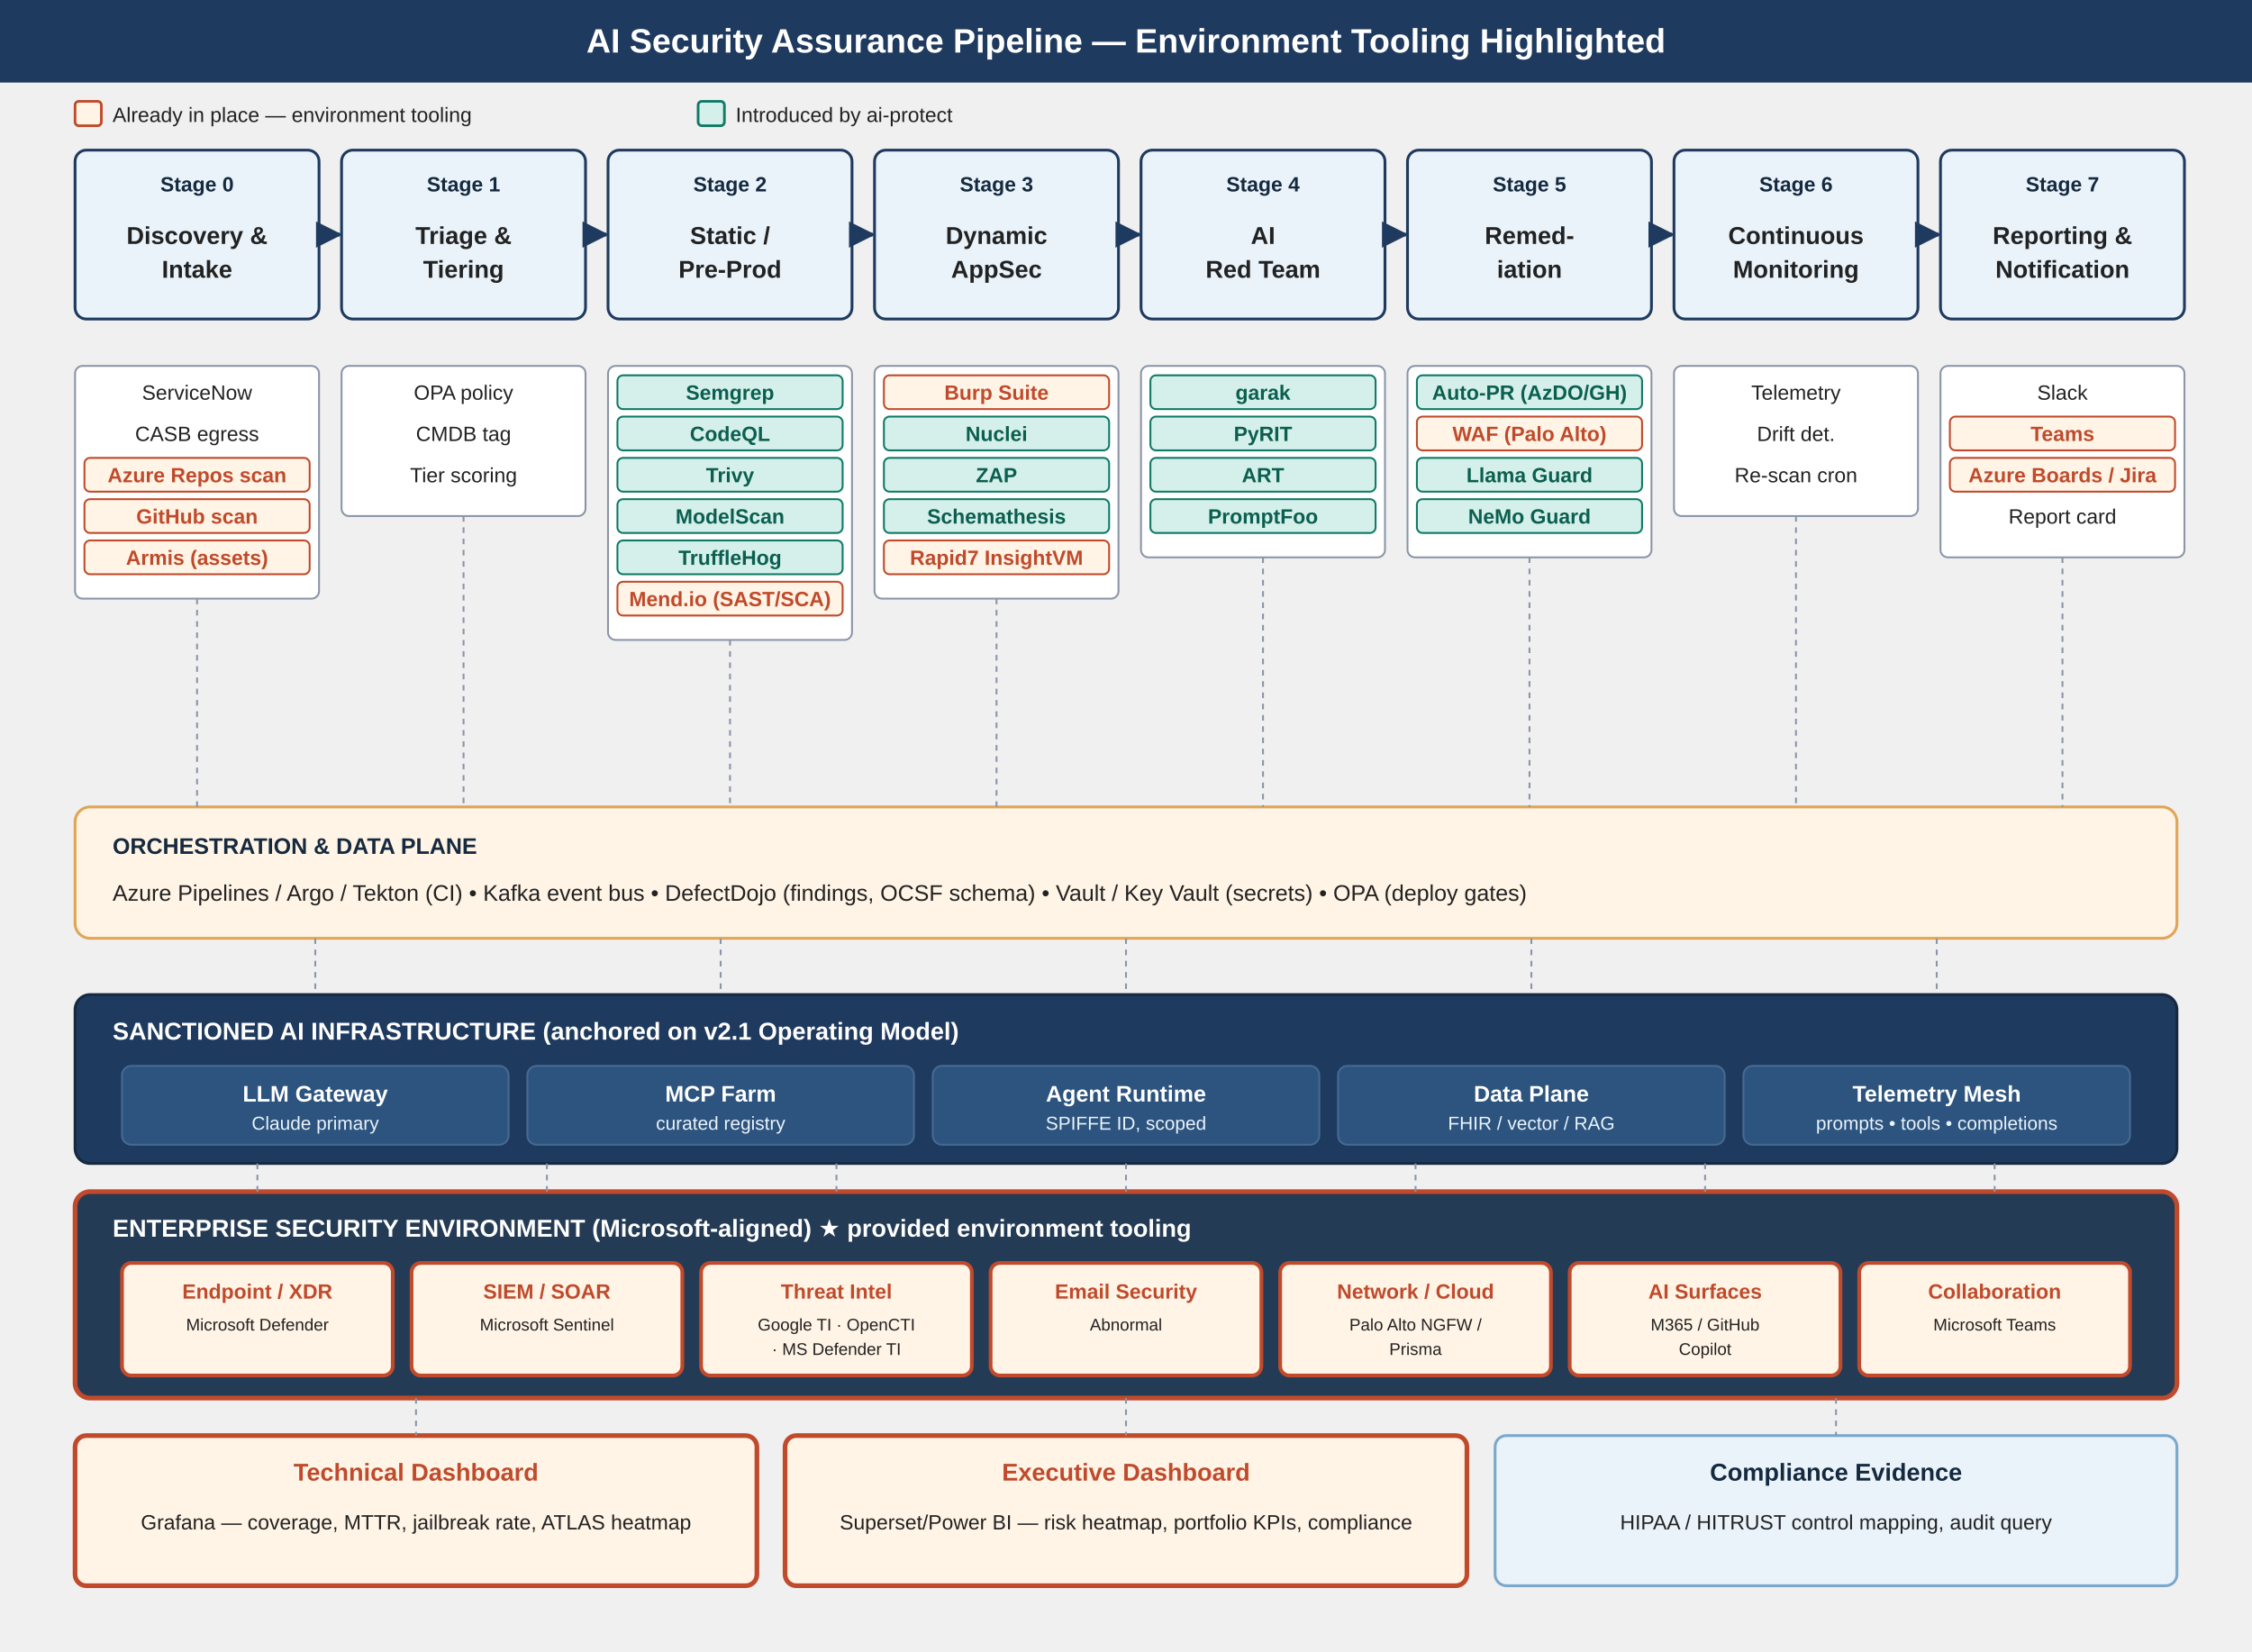
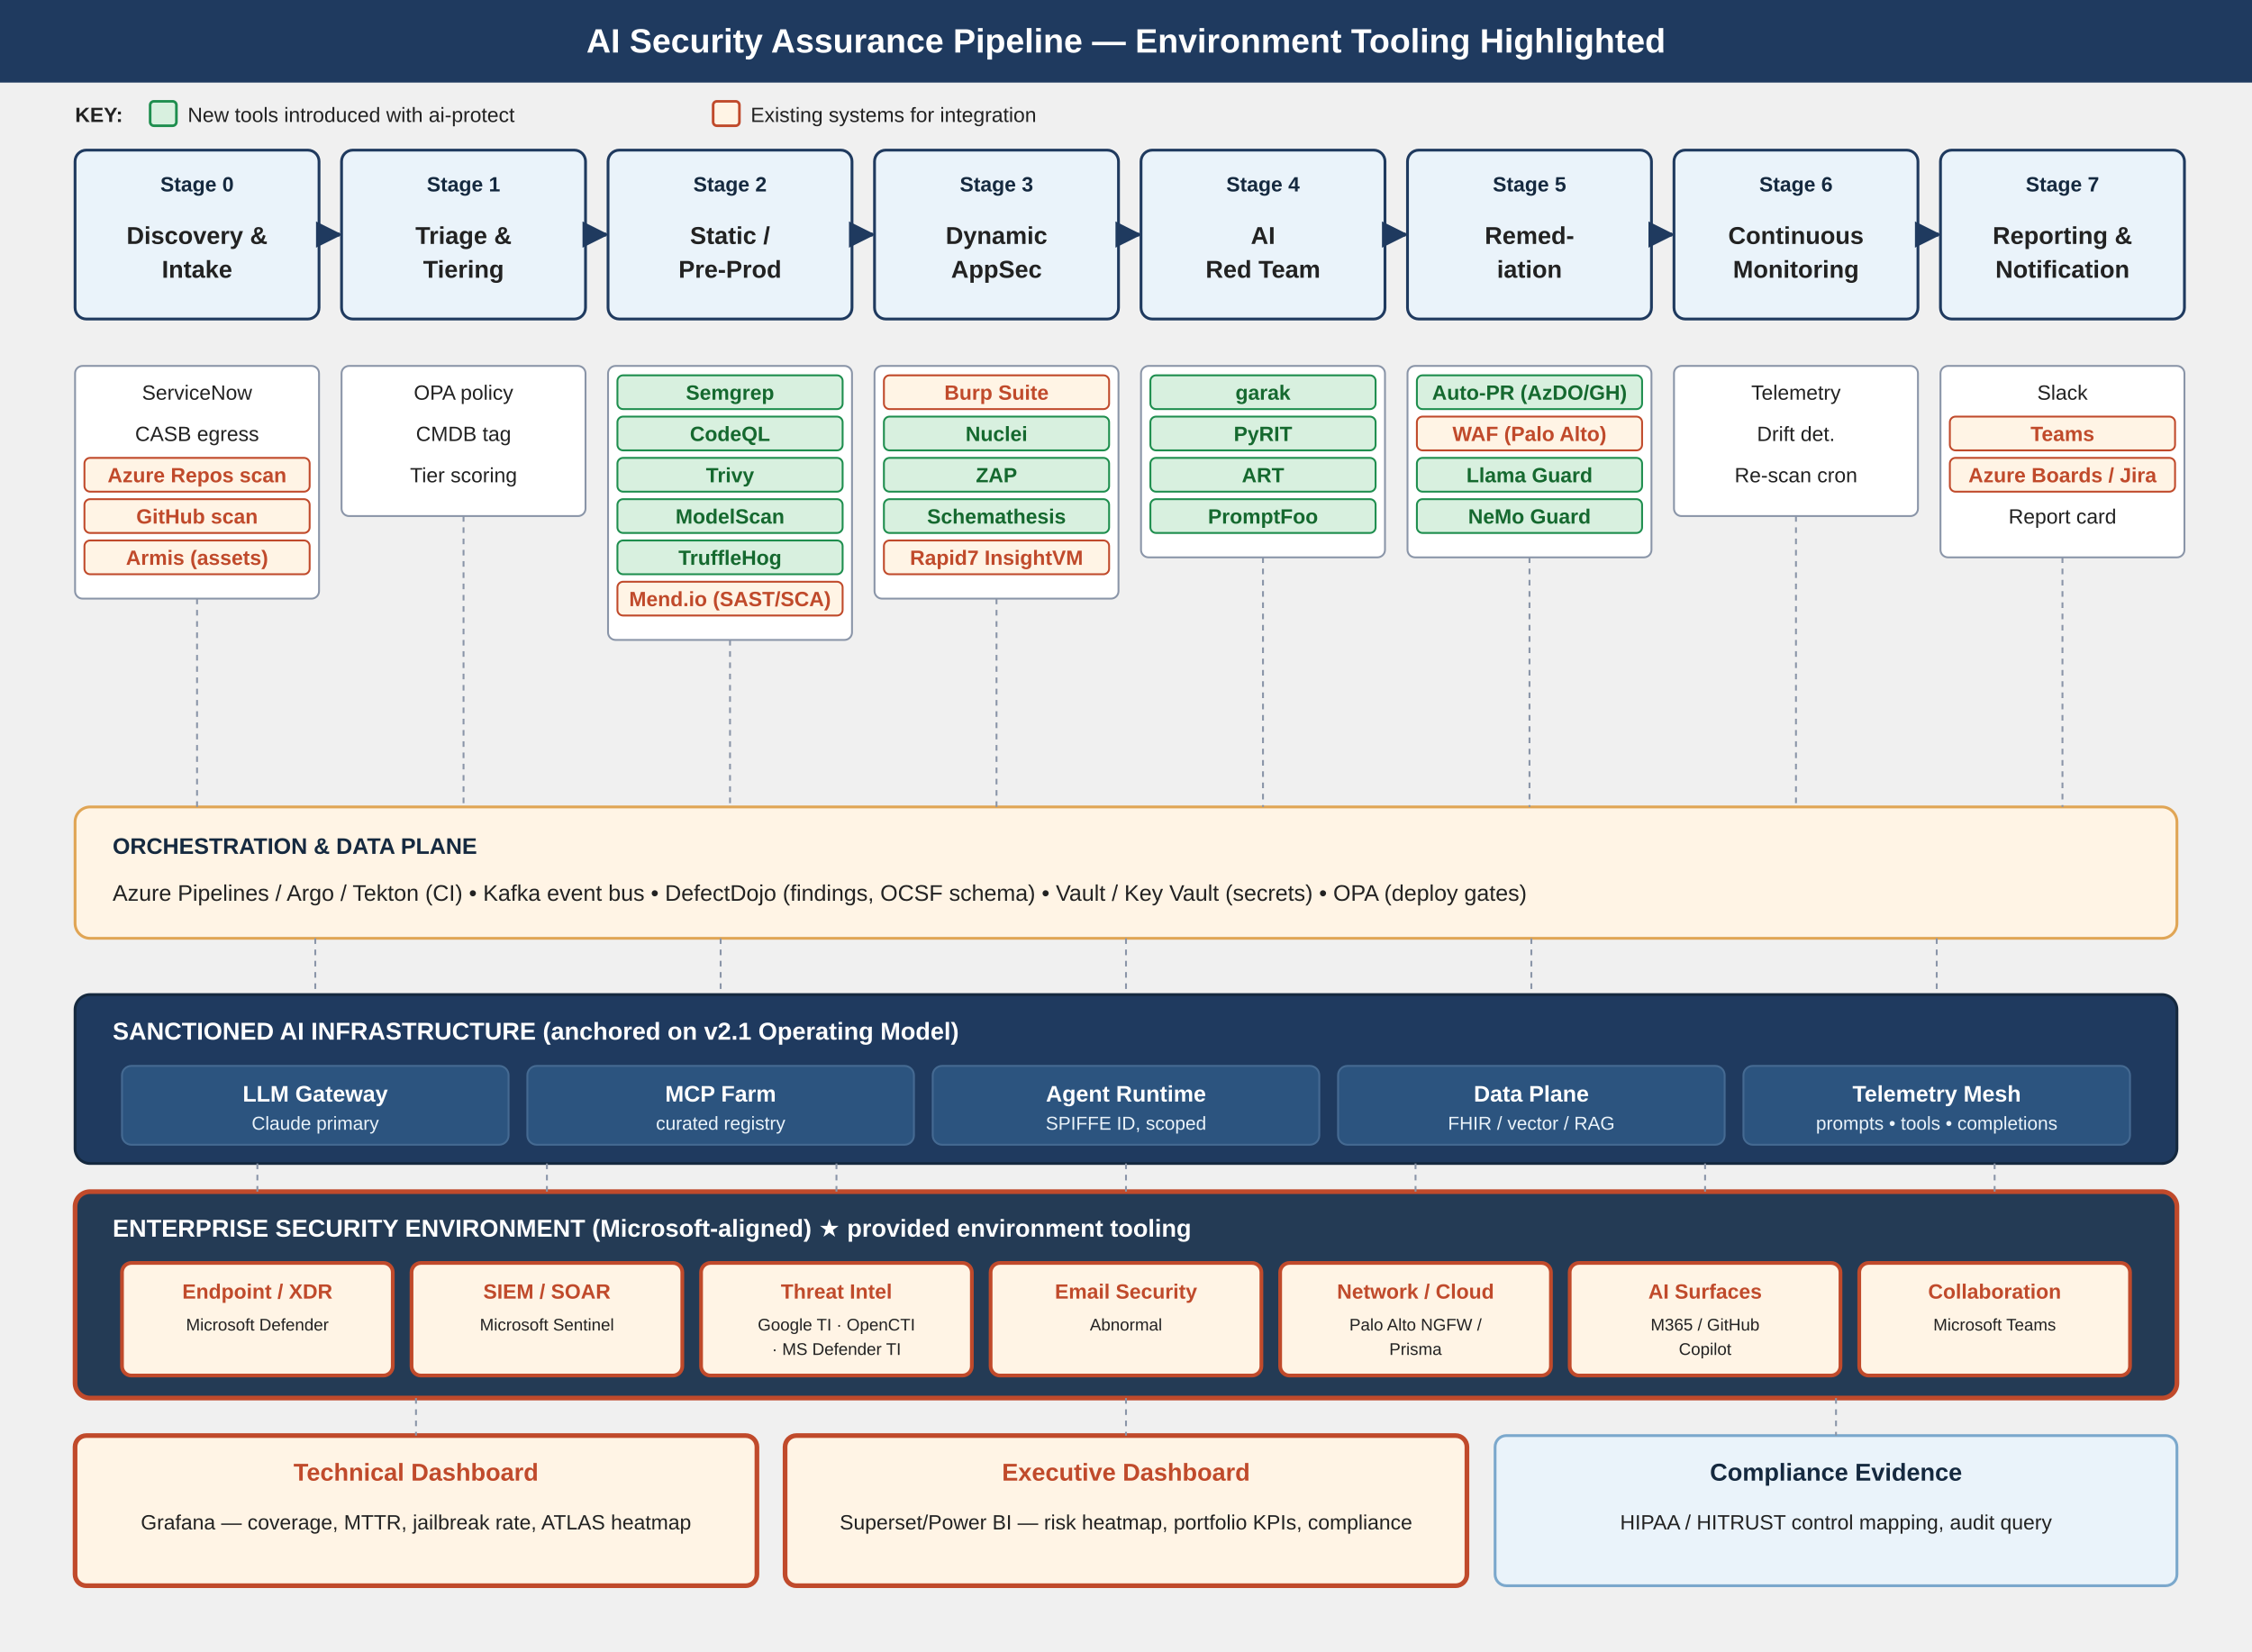
<svg xmlns="http://www.w3.org/2000/svg" width="1200" height="880" viewBox="0 0 1200 880" font-family="Arial, Helvetica, sans-serif">
  <defs>
    <marker id="arr" viewBox="0 0 10 10" refX="9" refY="5" markerWidth="7" markerHeight="7" orient="auto-start-reverse">
      <path d="M 0 0 L 10 5 L 0 10 z" fill="#1F3A5F" />
    </marker>
    <marker id="arrL" viewBox="0 0 10 10" refX="9" refY="5" markerWidth="7" markerHeight="7" orient="auto-start-reverse">
      <path d="M 0 0 L 10 5 L 0 10 z" fill="#8A95A8" />
    </marker>
    <marker id="arrA" viewBox="0 0 10 10" refX="9" refY="5" markerWidth="7" markerHeight="7" orient="auto-start-reverse">
      <path d="M 0 0 L 10 5 L 0 10 z" fill="#C04A2B" />
    </marker>
  </defs>
  <rect x="0" y="0" width="1200" height="44" fill="#1F3A5F" stroke="#1F3A5F" stroke-width="0" rx="0" ry="0" />
  <text x="600.0" y="28" font-size="18" fill="#FFFFFF" text-anchor="middle" font-weight="bold">AI Security Assurance Pipeline — Environment Tooling Highlighted</text>
-   <rect x="40" y="54" width="14" height="13" fill="#FFF4E5" stroke="#C04A2B" stroke-width="1.4" rx="2" ry="2" />
-   <text x="60" y="65" font-size="11" fill="#222222" text-anchor="start" font-weight="normal">Already in place — environment tooling</text>
-   <rect x="372" y="54" width="14" height="13" fill="#D5F0EA" stroke="#0F7A66" stroke-width="1.4" rx="2" ry="2" />
-   <text x="392" y="65" font-size="11" fill="#222222" text-anchor="start" font-weight="normal">Introduced by ai-protect</text>
+   <text x="40" y="65" font-size="11" fill="#222222" text-anchor="start" font-weight="bold">KEY:</text>
+   <rect x="80" y="54" width="14" height="13" fill="#D8F0DF" stroke="#1E8E4E" stroke-width="1.4" rx="2" ry="2" />
+   <text x="100" y="65" font-size="11" fill="#222222" text-anchor="start" font-weight="normal">New tools introduced with ai-protect</text>
+   <rect x="380" y="54" width="14" height="13" fill="#FFF4E5" stroke="#C04A2B" stroke-width="1.4" rx="2" ry="2" />
+   <text x="400" y="65" font-size="11" fill="#222222" text-anchor="start" font-weight="normal">Existing systems for integration</text>
  <rect x="40" y="80" width="130" height="90" fill="#EAF3FA" stroke="#1F3A5F" stroke-width="1.5" rx="6" ry="6" />
  <text x="105.0" y="102" font-size="11" fill="#15293F" text-anchor="middle" font-weight="bold">Stage 0</text>
  <text x="105.0" y="130" font-size="13" fill="#222222" text-anchor="middle" font-weight="bold">Discovery &amp;</text>
  <text x="105.0" y="148" font-size="13" fill="#222222" text-anchor="middle" font-weight="bold">Intake</text>
  <line x1="171" y1="125.0" x2="181" y2="125.0" stroke="#1F3A5F" stroke-width="2" marker-end="url(#arr)" />
  <rect x="182" y="80" width="130" height="90" fill="#EAF3FA" stroke="#1F3A5F" stroke-width="1.5" rx="6" ry="6" />
  <text x="247.0" y="102" font-size="11" fill="#15293F" text-anchor="middle" font-weight="bold">Stage 1</text>
  <text x="247.0" y="130" font-size="13" fill="#222222" text-anchor="middle" font-weight="bold">Triage &amp;</text>
  <text x="247.0" y="148" font-size="13" fill="#222222" text-anchor="middle" font-weight="bold">Tiering</text>
  <line x1="313" y1="125.0" x2="323" y2="125.0" stroke="#1F3A5F" stroke-width="2" marker-end="url(#arr)" />
  <rect x="324" y="80" width="130" height="90" fill="#EAF3FA" stroke="#1F3A5F" stroke-width="1.5" rx="6" ry="6" />
  <text x="389.0" y="102" font-size="11" fill="#15293F" text-anchor="middle" font-weight="bold">Stage 2</text>
  <text x="389.0" y="130" font-size="13" fill="#222222" text-anchor="middle" font-weight="bold">Static /</text>
  <text x="389.0" y="148" font-size="13" fill="#222222" text-anchor="middle" font-weight="bold">Pre-Prod</text>
  <line x1="455" y1="125.0" x2="465" y2="125.0" stroke="#1F3A5F" stroke-width="2" marker-end="url(#arr)" />
  <rect x="466" y="80" width="130" height="90" fill="#EAF3FA" stroke="#1F3A5F" stroke-width="1.5" rx="6" ry="6" />
  <text x="531.0" y="102" font-size="11" fill="#15293F" text-anchor="middle" font-weight="bold">Stage 3</text>
  <text x="531.0" y="130" font-size="13" fill="#222222" text-anchor="middle" font-weight="bold">Dynamic</text>
  <text x="531.0" y="148" font-size="13" fill="#222222" text-anchor="middle" font-weight="bold">AppSec</text>
  <line x1="597" y1="125.0" x2="607" y2="125.0" stroke="#1F3A5F" stroke-width="2" marker-end="url(#arr)" />
  <rect x="608" y="80" width="130" height="90" fill="#EAF3FA" stroke="#1F3A5F" stroke-width="1.5" rx="6" ry="6" />
  <text x="673.0" y="102" font-size="11" fill="#15293F" text-anchor="middle" font-weight="bold">Stage 4</text>
  <text x="673.0" y="130" font-size="13" fill="#222222" text-anchor="middle" font-weight="bold">AI</text>
  <text x="673.0" y="148" font-size="13" fill="#222222" text-anchor="middle" font-weight="bold">Red Team</text>
  <line x1="739" y1="125.0" x2="749" y2="125.0" stroke="#1F3A5F" stroke-width="2" marker-end="url(#arr)" />
  <rect x="750" y="80" width="130" height="90" fill="#EAF3FA" stroke="#1F3A5F" stroke-width="1.5" rx="6" ry="6" />
  <text x="815.0" y="102" font-size="11" fill="#15293F" text-anchor="middle" font-weight="bold">Stage 5</text>
  <text x="815.0" y="130" font-size="13" fill="#222222" text-anchor="middle" font-weight="bold">Remed-</text>
  <text x="815.0" y="148" font-size="13" fill="#222222" text-anchor="middle" font-weight="bold">iation</text>
  <line x1="881" y1="125.0" x2="891" y2="125.0" stroke="#1F3A5F" stroke-width="2" marker-end="url(#arr)" />
  <rect x="892" y="80" width="130" height="90" fill="#EAF3FA" stroke="#1F3A5F" stroke-width="1.5" rx="6" ry="6" />
  <text x="957.0" y="102" font-size="11" fill="#15293F" text-anchor="middle" font-weight="bold">Stage 6</text>
  <text x="957.0" y="130" font-size="13" fill="#222222" text-anchor="middle" font-weight="bold">Continuous</text>
  <text x="957.0" y="148" font-size="13" fill="#222222" text-anchor="middle" font-weight="bold">Monitoring</text>
  <line x1="1023" y1="125.0" x2="1033" y2="125.0" stroke="#1F3A5F" stroke-width="2" marker-end="url(#arr)" />
  <rect x="1034" y="80" width="130" height="90" fill="#EAF3FA" stroke="#1F3A5F" stroke-width="1.5" rx="6" ry="6" />
  <text x="1099.0" y="102" font-size="11" fill="#15293F" text-anchor="middle" font-weight="bold">Stage 7</text>
  <text x="1099.0" y="130" font-size="13" fill="#222222" text-anchor="middle" font-weight="bold">Reporting &amp;</text>
  <text x="1099.0" y="148" font-size="13" fill="#222222" text-anchor="middle" font-weight="bold">Notification</text>
  <rect x="40" y="195" width="130" height="124" fill="#FFFFFF" stroke="#8A95A8" stroke-width="1" rx="4" ry="4" />
  <text x="105.0" y="213" font-size="11" fill="#222222" text-anchor="middle" font-weight="normal">ServiceNow</text>
  <text x="105.0" y="235" font-size="11" fill="#222222" text-anchor="middle" font-weight="normal">CASB egress</text>
  <rect x="45" y="244" width="120" height="18" fill="#FFF4E5" stroke="#C04A2B" stroke-width="1" rx="3" ry="3" />
  <text x="105.0" y="257" font-size="11" fill="#C04A2B" text-anchor="middle" font-weight="bold">Azure Repos scan</text>
  <rect x="45" y="266" width="120" height="18" fill="#FFF4E5" stroke="#C04A2B" stroke-width="1" rx="3" ry="3" />
  <text x="105.0" y="279" font-size="11" fill="#C04A2B" text-anchor="middle" font-weight="bold">GitHub scan</text>
  <rect x="45" y="288" width="120" height="18" fill="#FFF4E5" stroke="#C04A2B" stroke-width="1" rx="3" ry="3" />
  <text x="105.0" y="301" font-size="11" fill="#C04A2B" text-anchor="middle" font-weight="bold">Armis (assets)</text>
  <rect x="182" y="195" width="130" height="80" fill="#FFFFFF" stroke="#8A95A8" stroke-width="1" rx="4" ry="4" />
  <text x="247.0" y="213" font-size="11" fill="#222222" text-anchor="middle" font-weight="normal">OPA policy</text>
  <text x="247.0" y="235" font-size="11" fill="#222222" text-anchor="middle" font-weight="normal">CMDB tag</text>
  <text x="247.0" y="257" font-size="11" fill="#222222" text-anchor="middle" font-weight="normal">Tier scoring</text>
  <rect x="324" y="195" width="130" height="146" fill="#FFFFFF" stroke="#8A95A8" stroke-width="1" rx="4" ry="4" />
-   <rect x="329" y="200" width="120" height="18" fill="#D5F0EA" stroke="#0F7A66" stroke-width="1" rx="3" ry="3" />
-   <text x="389.0" y="213" font-size="11" fill="#0B5F50" text-anchor="middle" font-weight="bold">Semgrep</text>
-   <rect x="329" y="222" width="120" height="18" fill="#D5F0EA" stroke="#0F7A66" stroke-width="1" rx="3" ry="3" />
-   <text x="389.0" y="235" font-size="11" fill="#0B5F50" text-anchor="middle" font-weight="bold">CodeQL</text>
-   <rect x="329" y="244" width="120" height="18" fill="#D5F0EA" stroke="#0F7A66" stroke-width="1" rx="3" ry="3" />
-   <text x="389.0" y="257" font-size="11" fill="#0B5F50" text-anchor="middle" font-weight="bold">Trivy</text>
-   <rect x="329" y="266" width="120" height="18" fill="#D5F0EA" stroke="#0F7A66" stroke-width="1" rx="3" ry="3" />
-   <text x="389.0" y="279" font-size="11" fill="#0B5F50" text-anchor="middle" font-weight="bold">ModelScan</text>
-   <rect x="329" y="288" width="120" height="18" fill="#D5F0EA" stroke="#0F7A66" stroke-width="1" rx="3" ry="3" />
-   <text x="389.0" y="301" font-size="11" fill="#0B5F50" text-anchor="middle" font-weight="bold">TruffleHog</text>
+   <rect x="329" y="200" width="120" height="18" fill="#D8F0DF" stroke="#1E8E4E" stroke-width="1" rx="3" ry="3" />
+   <text x="389.0" y="213" font-size="11" fill="#15692F" text-anchor="middle" font-weight="bold">Semgrep</text>
+   <rect x="329" y="222" width="120" height="18" fill="#D8F0DF" stroke="#1E8E4E" stroke-width="1" rx="3" ry="3" />
+   <text x="389.0" y="235" font-size="11" fill="#15692F" text-anchor="middle" font-weight="bold">CodeQL</text>
+   <rect x="329" y="244" width="120" height="18" fill="#D8F0DF" stroke="#1E8E4E" stroke-width="1" rx="3" ry="3" />
+   <text x="389.0" y="257" font-size="11" fill="#15692F" text-anchor="middle" font-weight="bold">Trivy</text>
+   <rect x="329" y="266" width="120" height="18" fill="#D8F0DF" stroke="#1E8E4E" stroke-width="1" rx="3" ry="3" />
+   <text x="389.0" y="279" font-size="11" fill="#15692F" text-anchor="middle" font-weight="bold">ModelScan</text>
+   <rect x="329" y="288" width="120" height="18" fill="#D8F0DF" stroke="#1E8E4E" stroke-width="1" rx="3" ry="3" />
+   <text x="389.0" y="301" font-size="11" fill="#15692F" text-anchor="middle" font-weight="bold">TruffleHog</text>
  <rect x="329" y="310" width="120" height="18" fill="#FFF4E5" stroke="#C04A2B" stroke-width="1" rx="3" ry="3" />
  <text x="389.0" y="323" font-size="11" fill="#C04A2B" text-anchor="middle" font-weight="bold">Mend.io (SAST/SCA)</text>
  <rect x="466" y="195" width="130" height="124" fill="#FFFFFF" stroke="#8A95A8" stroke-width="1" rx="4" ry="4" />
  <rect x="471" y="200" width="120" height="18" fill="#FFF4E5" stroke="#C04A2B" stroke-width="1" rx="3" ry="3" />
  <text x="531.0" y="213" font-size="11" fill="#C04A2B" text-anchor="middle" font-weight="bold">Burp Suite</text>
-   <rect x="471" y="222" width="120" height="18" fill="#D5F0EA" stroke="#0F7A66" stroke-width="1" rx="3" ry="3" />
-   <text x="531.0" y="235" font-size="11" fill="#0B5F50" text-anchor="middle" font-weight="bold">Nuclei</text>
-   <rect x="471" y="244" width="120" height="18" fill="#D5F0EA" stroke="#0F7A66" stroke-width="1" rx="3" ry="3" />
-   <text x="531.0" y="257" font-size="11" fill="#0B5F50" text-anchor="middle" font-weight="bold">ZAP</text>
-   <rect x="471" y="266" width="120" height="18" fill="#D5F0EA" stroke="#0F7A66" stroke-width="1" rx="3" ry="3" />
-   <text x="531.0" y="279" font-size="11" fill="#0B5F50" text-anchor="middle" font-weight="bold">Schemathesis</text>
+   <rect x="471" y="222" width="120" height="18" fill="#D8F0DF" stroke="#1E8E4E" stroke-width="1" rx="3" ry="3" />
+   <text x="531.0" y="235" font-size="11" fill="#15692F" text-anchor="middle" font-weight="bold">Nuclei</text>
+   <rect x="471" y="244" width="120" height="18" fill="#D8F0DF" stroke="#1E8E4E" stroke-width="1" rx="3" ry="3" />
+   <text x="531.0" y="257" font-size="11" fill="#15692F" text-anchor="middle" font-weight="bold">ZAP</text>
+   <rect x="471" y="266" width="120" height="18" fill="#D8F0DF" stroke="#1E8E4E" stroke-width="1" rx="3" ry="3" />
+   <text x="531.0" y="279" font-size="11" fill="#15692F" text-anchor="middle" font-weight="bold">Schemathesis</text>
  <rect x="471" y="288" width="120" height="18" fill="#FFF4E5" stroke="#C04A2B" stroke-width="1" rx="3" ry="3" />
  <text x="531.0" y="301" font-size="11" fill="#C04A2B" text-anchor="middle" font-weight="bold">Rapid7 InsightVM</text>
  <rect x="608" y="195" width="130" height="102" fill="#FFFFFF" stroke="#8A95A8" stroke-width="1" rx="4" ry="4" />
-   <rect x="613" y="200" width="120" height="18" fill="#D5F0EA" stroke="#0F7A66" stroke-width="1" rx="3" ry="3" />
-   <text x="673.0" y="213" font-size="11" fill="#0B5F50" text-anchor="middle" font-weight="bold">garak</text>
-   <rect x="613" y="222" width="120" height="18" fill="#D5F0EA" stroke="#0F7A66" stroke-width="1" rx="3" ry="3" />
-   <text x="673.0" y="235" font-size="11" fill="#0B5F50" text-anchor="middle" font-weight="bold">PyRIT</text>
-   <rect x="613" y="244" width="120" height="18" fill="#D5F0EA" stroke="#0F7A66" stroke-width="1" rx="3" ry="3" />
-   <text x="673.0" y="257" font-size="11" fill="#0B5F50" text-anchor="middle" font-weight="bold">ART</text>
-   <rect x="613" y="266" width="120" height="18" fill="#D5F0EA" stroke="#0F7A66" stroke-width="1" rx="3" ry="3" />
-   <text x="673.0" y="279" font-size="11" fill="#0B5F50" text-anchor="middle" font-weight="bold">PromptFoo</text>
+   <rect x="613" y="200" width="120" height="18" fill="#D8F0DF" stroke="#1E8E4E" stroke-width="1" rx="3" ry="3" />
+   <text x="673.0" y="213" font-size="11" fill="#15692F" text-anchor="middle" font-weight="bold">garak</text>
+   <rect x="613" y="222" width="120" height="18" fill="#D8F0DF" stroke="#1E8E4E" stroke-width="1" rx="3" ry="3" />
+   <text x="673.0" y="235" font-size="11" fill="#15692F" text-anchor="middle" font-weight="bold">PyRIT</text>
+   <rect x="613" y="244" width="120" height="18" fill="#D8F0DF" stroke="#1E8E4E" stroke-width="1" rx="3" ry="3" />
+   <text x="673.0" y="257" font-size="11" fill="#15692F" text-anchor="middle" font-weight="bold">ART</text>
+   <rect x="613" y="266" width="120" height="18" fill="#D8F0DF" stroke="#1E8E4E" stroke-width="1" rx="3" ry="3" />
+   <text x="673.0" y="279" font-size="11" fill="#15692F" text-anchor="middle" font-weight="bold">PromptFoo</text>
  <rect x="750" y="195" width="130" height="102" fill="#FFFFFF" stroke="#8A95A8" stroke-width="1" rx="4" ry="4" />
-   <rect x="755" y="200" width="120" height="18" fill="#D5F0EA" stroke="#0F7A66" stroke-width="1" rx="3" ry="3" />
-   <text x="815.0" y="213" font-size="11" fill="#0B5F50" text-anchor="middle" font-weight="bold">Auto-PR (AzDO/GH)</text>
+   <rect x="755" y="200" width="120" height="18" fill="#D8F0DF" stroke="#1E8E4E" stroke-width="1" rx="3" ry="3" />
+   <text x="815.0" y="213" font-size="11" fill="#15692F" text-anchor="middle" font-weight="bold">Auto-PR (AzDO/GH)</text>
  <rect x="755" y="222" width="120" height="18" fill="#FFF4E5" stroke="#C04A2B" stroke-width="1" rx="3" ry="3" />
  <text x="815.0" y="235" font-size="11" fill="#C04A2B" text-anchor="middle" font-weight="bold">WAF (Palo Alto)</text>
-   <rect x="755" y="244" width="120" height="18" fill="#D5F0EA" stroke="#0F7A66" stroke-width="1" rx="3" ry="3" />
-   <text x="815.0" y="257" font-size="11" fill="#0B5F50" text-anchor="middle" font-weight="bold">Llama Guard</text>
-   <rect x="755" y="266" width="120" height="18" fill="#D5F0EA" stroke="#0F7A66" stroke-width="1" rx="3" ry="3" />
-   <text x="815.0" y="279" font-size="11" fill="#0B5F50" text-anchor="middle" font-weight="bold">NeMo Guard</text>
+   <rect x="755" y="244" width="120" height="18" fill="#D8F0DF" stroke="#1E8E4E" stroke-width="1" rx="3" ry="3" />
+   <text x="815.0" y="257" font-size="11" fill="#15692F" text-anchor="middle" font-weight="bold">Llama Guard</text>
+   <rect x="755" y="266" width="120" height="18" fill="#D8F0DF" stroke="#1E8E4E" stroke-width="1" rx="3" ry="3" />
+   <text x="815.0" y="279" font-size="11" fill="#15692F" text-anchor="middle" font-weight="bold">NeMo Guard</text>
  <rect x="892" y="195" width="130" height="80" fill="#FFFFFF" stroke="#8A95A8" stroke-width="1" rx="4" ry="4" />
  <text x="957.0" y="213" font-size="11" fill="#222222" text-anchor="middle" font-weight="normal">Telemetry</text>
  <text x="957.0" y="235" font-size="11" fill="#222222" text-anchor="middle" font-weight="normal">Drift det.</text>
  <text x="957.0" y="257" font-size="11" fill="#222222" text-anchor="middle" font-weight="normal">Re-scan cron</text>
  <rect x="1034" y="195" width="130" height="102" fill="#FFFFFF" stroke="#8A95A8" stroke-width="1" rx="4" ry="4" />
  <text x="1099.0" y="213" font-size="11" fill="#222222" text-anchor="middle" font-weight="normal">Slack</text>
  <rect x="1039" y="222" width="120" height="18" fill="#FFF4E5" stroke="#C04A2B" stroke-width="1" rx="3" ry="3" />
  <text x="1099.0" y="235" font-size="11" fill="#C04A2B" text-anchor="middle" font-weight="bold">Teams</text>
  <rect x="1039" y="244" width="120" height="18" fill="#FFF4E5" stroke="#C04A2B" stroke-width="1" rx="3" ry="3" />
  <text x="1099.0" y="257" font-size="11" fill="#C04A2B" text-anchor="middle" font-weight="bold">Azure Boards / Jira</text>
  <text x="1099.0" y="279" font-size="11" fill="#222222" text-anchor="middle" font-weight="normal">Report card</text>
  <rect x="40" y="430" width="1120" height="70" fill="#FFF4E5" stroke="#E0A555" stroke-width="1.5" rx="8" ry="8" />
  <text x="60" y="455" font-size="12" fill="#15293F" text-anchor="start" font-weight="bold">ORCHESTRATION &amp; DATA PLANE</text>
  <text x="60" y="480" font-size="12" fill="#222222" text-anchor="start" font-weight="normal">Azure Pipelines / Argo / Tekton (CI)  •  Kafka event bus  •  DefectDojo (findings, OCSF schema)  •  Vault / Key Vault (secrets)  •  OPA (deploy gates)</text>
  <rect x="40" y="530" width="1120" height="90" fill="#1F3A5F" stroke="#15293F" stroke-width="1.5" rx="8" ry="8" />
  <text x="60" y="554" font-size="13" fill="#FFFFFF" text-anchor="start" font-weight="bold">SANCTIONED AI INFRASTRUCTURE  (anchored on v2.1 Operating Model)</text>
  <rect x="65.0" y="568" width="206.0" height="42" fill="#2C547F" stroke="#456A92" stroke-width="1" rx="5" ry="5" />
  <text x="168.0" y="587" font-size="12" fill="#FFFFFF" text-anchor="middle" font-weight="bold">LLM Gateway</text>
  <text x="168.0" y="602" font-size="10" fill="#EAF3FA" text-anchor="middle" font-weight="normal">Claude primary</text>
  <rect x="281.0" y="568" width="206.0" height="42" fill="#2C547F" stroke="#456A92" stroke-width="1" rx="5" ry="5" />
  <text x="384.0" y="587" font-size="12" fill="#FFFFFF" text-anchor="middle" font-weight="bold">MCP Farm</text>
  <text x="384.0" y="602" font-size="10" fill="#EAF3FA" text-anchor="middle" font-weight="normal">curated registry</text>
  <rect x="497.0" y="568" width="206.0" height="42" fill="#2C547F" stroke="#456A92" stroke-width="1" rx="5" ry="5" />
  <text x="600.0" y="587" font-size="12" fill="#FFFFFF" text-anchor="middle" font-weight="bold">Agent Runtime</text>
  <text x="600.0" y="602" font-size="10" fill="#EAF3FA" text-anchor="middle" font-weight="normal">SPIFFE ID, scoped</text>
  <rect x="713.0" y="568" width="206.0" height="42" fill="#2C547F" stroke="#456A92" stroke-width="1" rx="5" ry="5" />
  <text x="816.0" y="587" font-size="12" fill="#FFFFFF" text-anchor="middle" font-weight="bold">Data Plane</text>
  <text x="816.0" y="602" font-size="10" fill="#EAF3FA" text-anchor="middle" font-weight="normal">FHIR / vector / RAG</text>
  <rect x="929.0" y="568" width="206.0" height="42" fill="#2C547F" stroke="#456A92" stroke-width="1" rx="5" ry="5" />
  <text x="1032.0" y="587" font-size="12" fill="#FFFFFF" text-anchor="middle" font-weight="bold">Telemetry Mesh</text>
  <text x="1032.0" y="602" font-size="10" fill="#EAF3FA" text-anchor="middle" font-weight="normal">prompts • tools • completions</text>
  <rect x="40" y="635" width="1120" height="110" fill="#243B55" stroke="#C04A2B" stroke-width="2.5" rx="8" ry="8" />
  <text x="60" y="659" font-size="13" fill="#FFFFFF" text-anchor="start" font-weight="bold">ENTERPRISE SECURITY ENVIRONMENT  (Microsoft-aligned)   ★ provided environment tooling</text>
  <rect x="65.0" y="673" width="144.286" height="60" fill="#FFF4E5" stroke="#C04A2B" stroke-width="2" rx="5" ry="5" />
  <text x="137.143" y="692" font-size="11" fill="#C04A2B" text-anchor="middle" font-weight="bold">Endpoint / XDR</text>
  <text x="137.143" y="709" font-size="9" fill="#222222" text-anchor="middle" font-weight="normal">Microsoft Defender</text>
  <rect x="219.286" y="673" width="144.286" height="60" fill="#FFF4E5" stroke="#C04A2B" stroke-width="2" rx="5" ry="5" />
  <text x="291.429" y="692" font-size="11" fill="#C04A2B" text-anchor="middle" font-weight="bold">SIEM / SOAR</text>
  <text x="291.429" y="709" font-size="9" fill="#222222" text-anchor="middle" font-weight="normal">Microsoft Sentinel</text>
  <rect x="373.571" y="673" width="144.286" height="60" fill="#FFF4E5" stroke="#C04A2B" stroke-width="2" rx="5" ry="5" />
  <text x="445.714" y="692" font-size="11" fill="#C04A2B" text-anchor="middle" font-weight="bold">Threat Intel</text>
  <text x="445.714" y="709" font-size="9" fill="#222222" text-anchor="middle" font-weight="normal">Google TI · OpenCTI</text>
  <text x="445.714" y="722" font-size="9" fill="#222222" text-anchor="middle" font-weight="normal">· MS Defender TI</text>
  <rect x="527.857" y="673" width="144.286" height="60" fill="#FFF4E5" stroke="#C04A2B" stroke-width="2" rx="5" ry="5" />
  <text x="600.0" y="692" font-size="11" fill="#C04A2B" text-anchor="middle" font-weight="bold">Email Security</text>
  <text x="600.0" y="709" font-size="9" fill="#222222" text-anchor="middle" font-weight="normal">Abnormal</text>
  <rect x="682.143" y="673" width="144.286" height="60" fill="#FFF4E5" stroke="#C04A2B" stroke-width="2" rx="5" ry="5" />
  <text x="754.286" y="692" font-size="11" fill="#C04A2B" text-anchor="middle" font-weight="bold">Network / Cloud</text>
  <text x="754.286" y="709" font-size="9" fill="#222222" text-anchor="middle" font-weight="normal">Palo Alto NGFW /</text>
  <text x="754.286" y="722" font-size="9" fill="#222222" text-anchor="middle" font-weight="normal">Prisma</text>
  <rect x="836.429" y="673" width="144.286" height="60" fill="#FFF4E5" stroke="#C04A2B" stroke-width="2" rx="5" ry="5" />
  <text x="908.571" y="692" font-size="11" fill="#C04A2B" text-anchor="middle" font-weight="bold">AI Surfaces</text>
  <text x="908.571" y="709" font-size="9" fill="#222222" text-anchor="middle" font-weight="normal">M365 / GitHub</text>
  <text x="908.571" y="722" font-size="9" fill="#222222" text-anchor="middle" font-weight="normal">Copilot</text>
  <rect x="990.714" y="673" width="144.286" height="60" fill="#FFF4E5" stroke="#C04A2B" stroke-width="2" rx="5" ry="5" />
  <text x="1062.857" y="692" font-size="11" fill="#C04A2B" text-anchor="middle" font-weight="bold">Collaboration</text>
  <text x="1062.857" y="709" font-size="9" fill="#222222" text-anchor="middle" font-weight="normal">Microsoft Teams</text>
  <rect x="40.0" y="765" width="363.333" height="80" fill="#FFF4E5" stroke="#C04A2B" stroke-width="2.5" rx="6" ry="6" />
  <text x="221.667" y="789" font-size="13" fill="#C04A2B" text-anchor="middle" font-weight="bold">Technical Dashboard</text>
  <text x="221.667" y="815" font-size="11" fill="#222222" text-anchor="middle" font-weight="normal">Grafana — coverage, MTTR, jailbreak rate, ATLAS heatmap</text>
  <rect x="418.333" y="765" width="363.333" height="80" fill="#FFF4E5" stroke="#C04A2B" stroke-width="2.5" rx="6" ry="6" />
  <text x="600.0" y="789" font-size="13" fill="#C04A2B" text-anchor="middle" font-weight="bold">Executive Dashboard</text>
  <text x="600.0" y="815" font-size="11" fill="#222222" text-anchor="middle" font-weight="normal">Superset/Power BI — risk heatmap, portfolio KPIs, compliance</text>
  <rect x="796.667" y="765" width="363.333" height="80" fill="#EAF3FA" stroke="#7BA8CC" stroke-width="1.5" rx="6" ry="6" />
  <text x="978.333" y="789" font-size="13" fill="#15293F" text-anchor="middle" font-weight="bold">Compliance Evidence</text>
  <text x="978.333" y="815" font-size="11" fill="#222222" text-anchor="middle" font-weight="normal">HIPAA / HITRUST control mapping, audit query</text>
  <line x1="105.0" y1="319" x2="105.0" y2="430" stroke="#8A95A8" stroke-width="1" stroke-dasharray="3 3" />
  <line x1="247.0" y1="275" x2="247.0" y2="430" stroke="#8A95A8" stroke-width="1" stroke-dasharray="3 3" />
  <line x1="389.0" y1="341" x2="389.0" y2="430" stroke="#8A95A8" stroke-width="1" stroke-dasharray="3 3" />
  <line x1="531.0" y1="319" x2="531.0" y2="430" stroke="#8A95A8" stroke-width="1" stroke-dasharray="3 3" />
  <line x1="673.0" y1="297" x2="673.0" y2="430" stroke="#8A95A8" stroke-width="1" stroke-dasharray="3 3" />
  <line x1="815.0" y1="297" x2="815.0" y2="430" stroke="#8A95A8" stroke-width="1" stroke-dasharray="3 3" />
  <line x1="957.0" y1="275" x2="957.0" y2="430" stroke="#8A95A8" stroke-width="1" stroke-dasharray="3 3" />
  <line x1="1099.0" y1="297" x2="1099.0" y2="430" stroke="#8A95A8" stroke-width="1" stroke-dasharray="3 3" />
  <line x1="168.0" y1="500" x2="168.0" y2="530" stroke="#8A95A8" stroke-width="1" stroke-dasharray="3 3" />
  <line x1="384.0" y1="500" x2="384.0" y2="530" stroke="#8A95A8" stroke-width="1" stroke-dasharray="3 3" />
  <line x1="600.0" y1="500" x2="600.0" y2="530" stroke="#8A95A8" stroke-width="1" stroke-dasharray="3 3" />
  <line x1="816.0" y1="500" x2="816.0" y2="530" stroke="#8A95A8" stroke-width="1" stroke-dasharray="3 3" />
  <line x1="1032.0" y1="500" x2="1032.0" y2="530" stroke="#8A95A8" stroke-width="1" stroke-dasharray="3 3" />
  <line x1="137.143" y1="620" x2="137.143" y2="635" stroke="#8A95A8" stroke-width="1" stroke-dasharray="3 3" />
  <line x1="291.429" y1="620" x2="291.429" y2="635" stroke="#8A95A8" stroke-width="1" stroke-dasharray="3 3" />
  <line x1="445.714" y1="620" x2="445.714" y2="635" stroke="#8A95A8" stroke-width="1" stroke-dasharray="3 3" />
  <line x1="600.0" y1="620" x2="600.0" y2="635" stroke="#8A95A8" stroke-width="1" stroke-dasharray="3 3" />
  <line x1="754.286" y1="620" x2="754.286" y2="635" stroke="#8A95A8" stroke-width="1" stroke-dasharray="3 3" />
  <line x1="908.571" y1="620" x2="908.571" y2="635" stroke="#8A95A8" stroke-width="1" stroke-dasharray="3 3" />
  <line x1="1062.857" y1="620" x2="1062.857" y2="635" stroke="#8A95A8" stroke-width="1" stroke-dasharray="3 3" />
  <line x1="221.667" y1="745" x2="221.667" y2="765" stroke="#8A95A8" stroke-width="1" stroke-dasharray="3 3" />
  <line x1="600.0" y1="745" x2="600.0" y2="765" stroke="#8A95A8" stroke-width="1" stroke-dasharray="3 3" />
  <line x1="978.333" y1="745" x2="978.333" y2="765" stroke="#8A95A8" stroke-width="1" stroke-dasharray="3 3" />
</svg>
